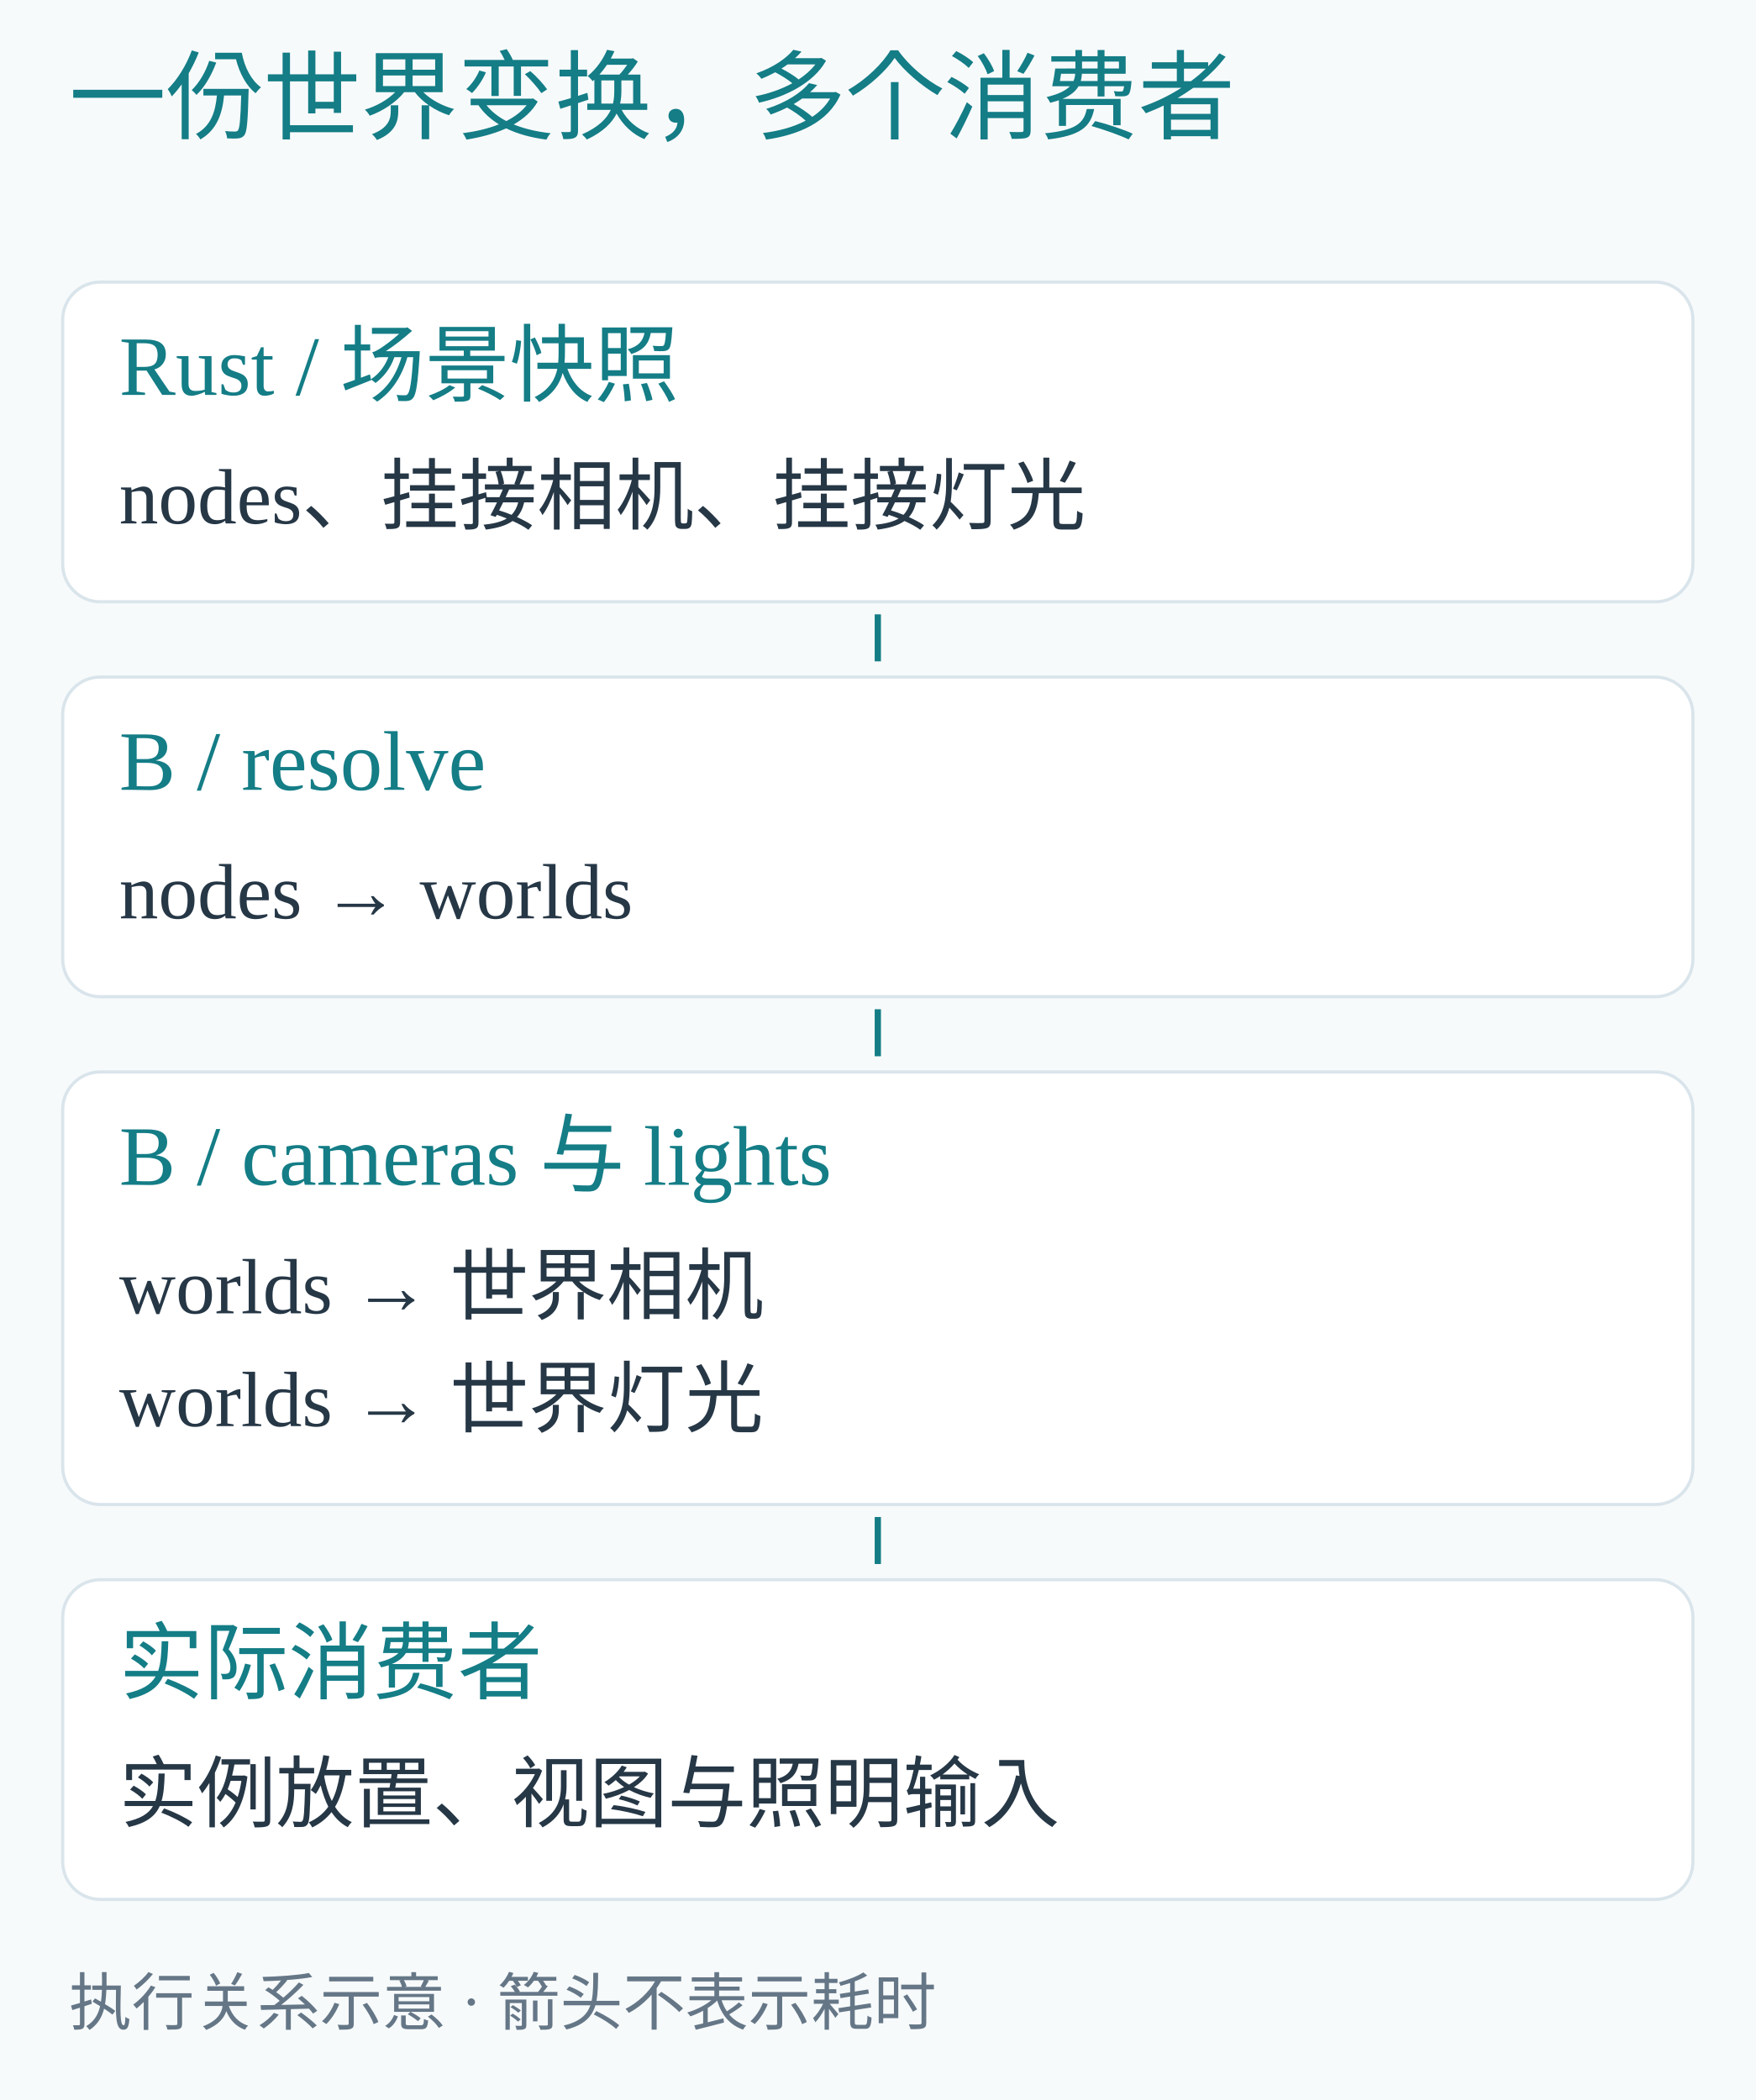
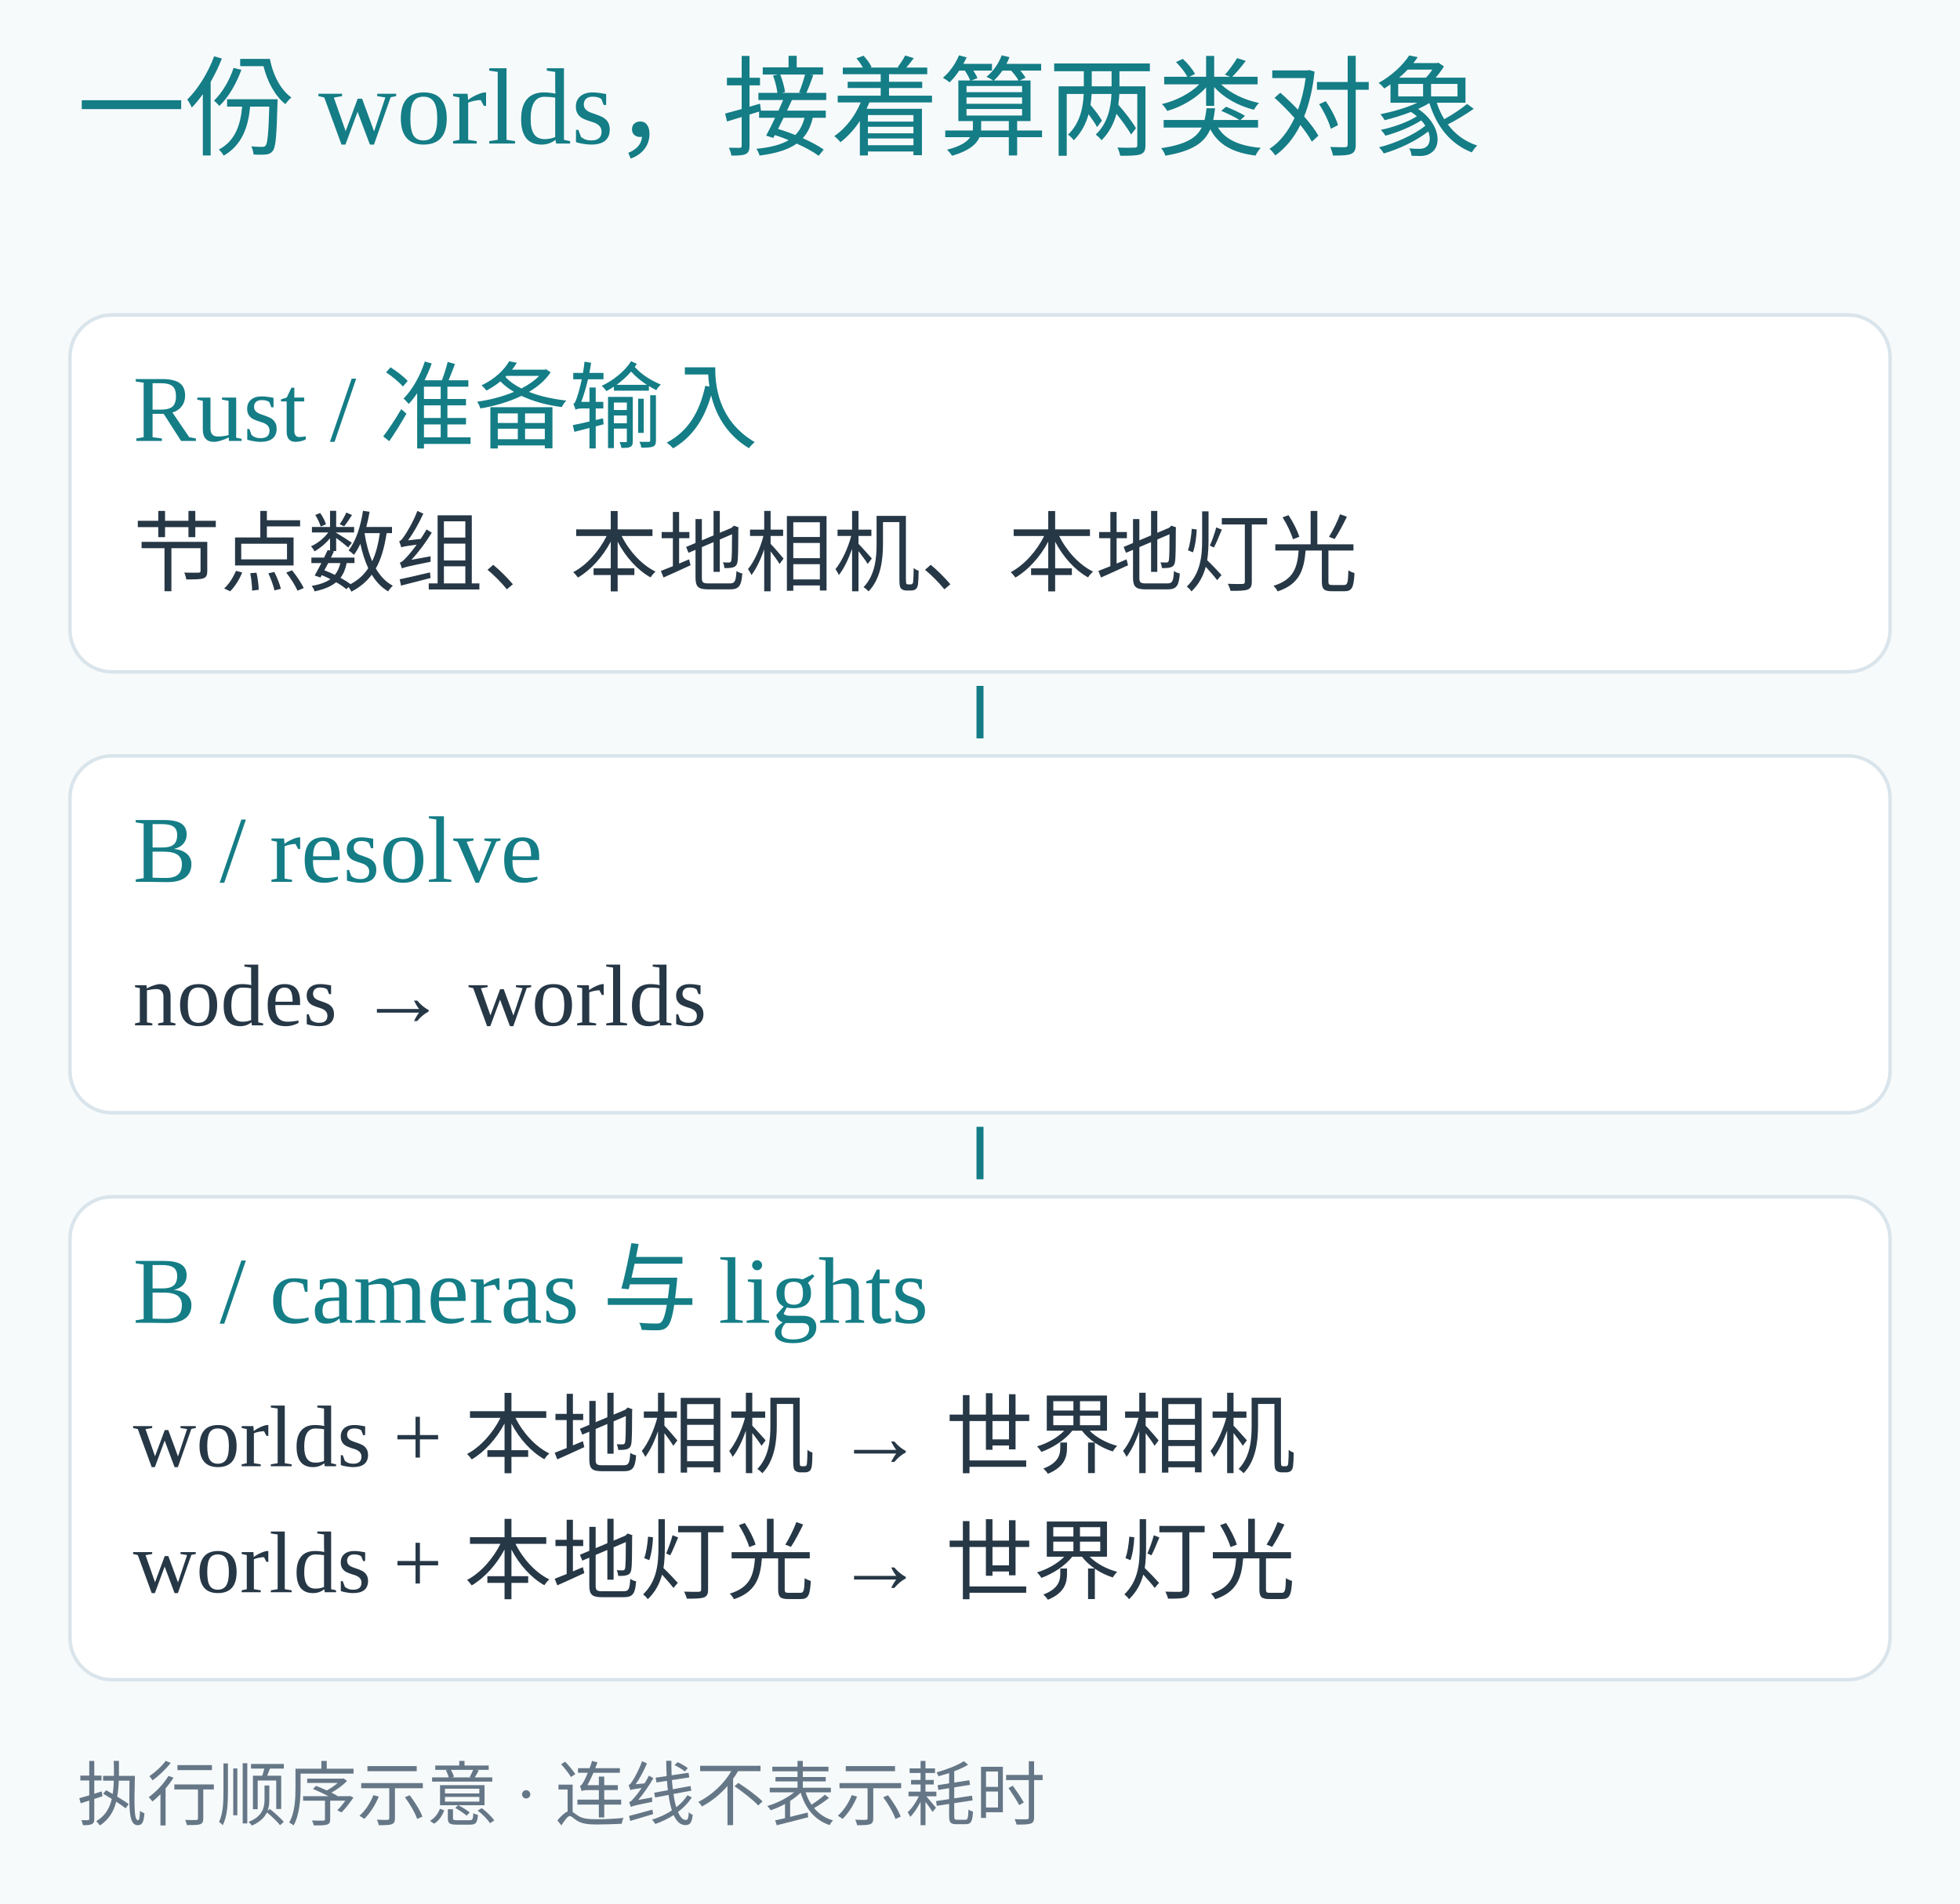
- <svg xmlns="http://www.w3.org/2000/svg" width="560" height="670" viewBox="0 0 560 670">
-   <rect x="0" y="0" width="560" height="670" rx="0" fill="#f7fafb" stroke="#f7fafb" />
-   <text x="22" y="42" fill="#147d86" font-size="31">一份世界变换，多个消费者</text>
+ <svg xmlns="http://www.w3.org/2000/svg" width="560" height="544">
+   <rect x="0" y="0" width="560" height="544" rx="0" fill="#f7fafb" stroke="#f7fafb" />
+   <text x="22" y="42" fill="#147d86" font-size="31">一份 worlds，接着算两类对象</text>
  <rect x="20" y="90" width="520" height="102" rx="12" fill="#ffffff" stroke="#d9e4eb" />
-   <text x="38" y="126" fill="#147d86" font-size="27">Rust / 场景快照</text>
-   <text x="38" y="167" fill="#263746" font-size="25">nodes、挂接相机、挂接灯光</text>
+   <text x="38" y="126" fill="#147d86" font-size="27">Rust / 准备输入</text>
+   <text x="38" y="167" fill="#263746" font-size="25">节点数组、本地相机、本地灯光</text>
  <line x1="280" y1="196" x2="280" y2="211" stroke="#147d86" stroke-width="2" />
  <rect x="20" y="216" width="520" height="102" rx="12" fill="#ffffff" stroke="#d9e4eb" />
  <text x="38" y="252" fill="#147d86" font-size="27">B / resolve</text>
  <text x="38" y="293" fill="#263746" font-size="25">nodes → worlds</text>
  <line x1="280" y1="322" x2="280" y2="337" stroke="#147d86" stroke-width="2" />
  <rect x="20" y="342" width="520" height="138" rx="12" fill="#ffffff" stroke="#d9e4eb" />
  <text x="38" y="378" fill="#147d86" font-size="27">B / cameras 与 lights</text>
-   <text x="38" y="419" fill="#263746" font-size="25">worlds → 世界相机</text>
-   <text x="38" y="455" fill="#263746" font-size="25">worlds → 世界灯光</text>
-   <line x1="280" y1="484" x2="280" y2="499" stroke="#147d86" stroke-width="2" />
-   <rect x="20" y="504" width="520" height="102" rx="12" fill="#ffffff" stroke="#d9e4eb" />
-   <text x="38" y="540" fill="#147d86" font-size="27">实际消费者</text>
-   <text x="38" y="581" fill="#263746" font-size="25">实例放置、视图与照明输入</text>
-   <text x="22" y="646" fill="#657787" font-size="20">执行关系示意 · 箭头不表示耗时</text>
+   <text x="38" y="419" fill="#263746" font-size="25">worlds + 本地相机 → 世界相机</text>
+   <text x="38" y="455" fill="#263746" font-size="25">worlds + 本地灯光 → 世界灯光</text>
+   <text x="22" y="520" fill="#657787" font-size="20">执行顺序示意 · 连线不表示耗时</text>
</svg>
